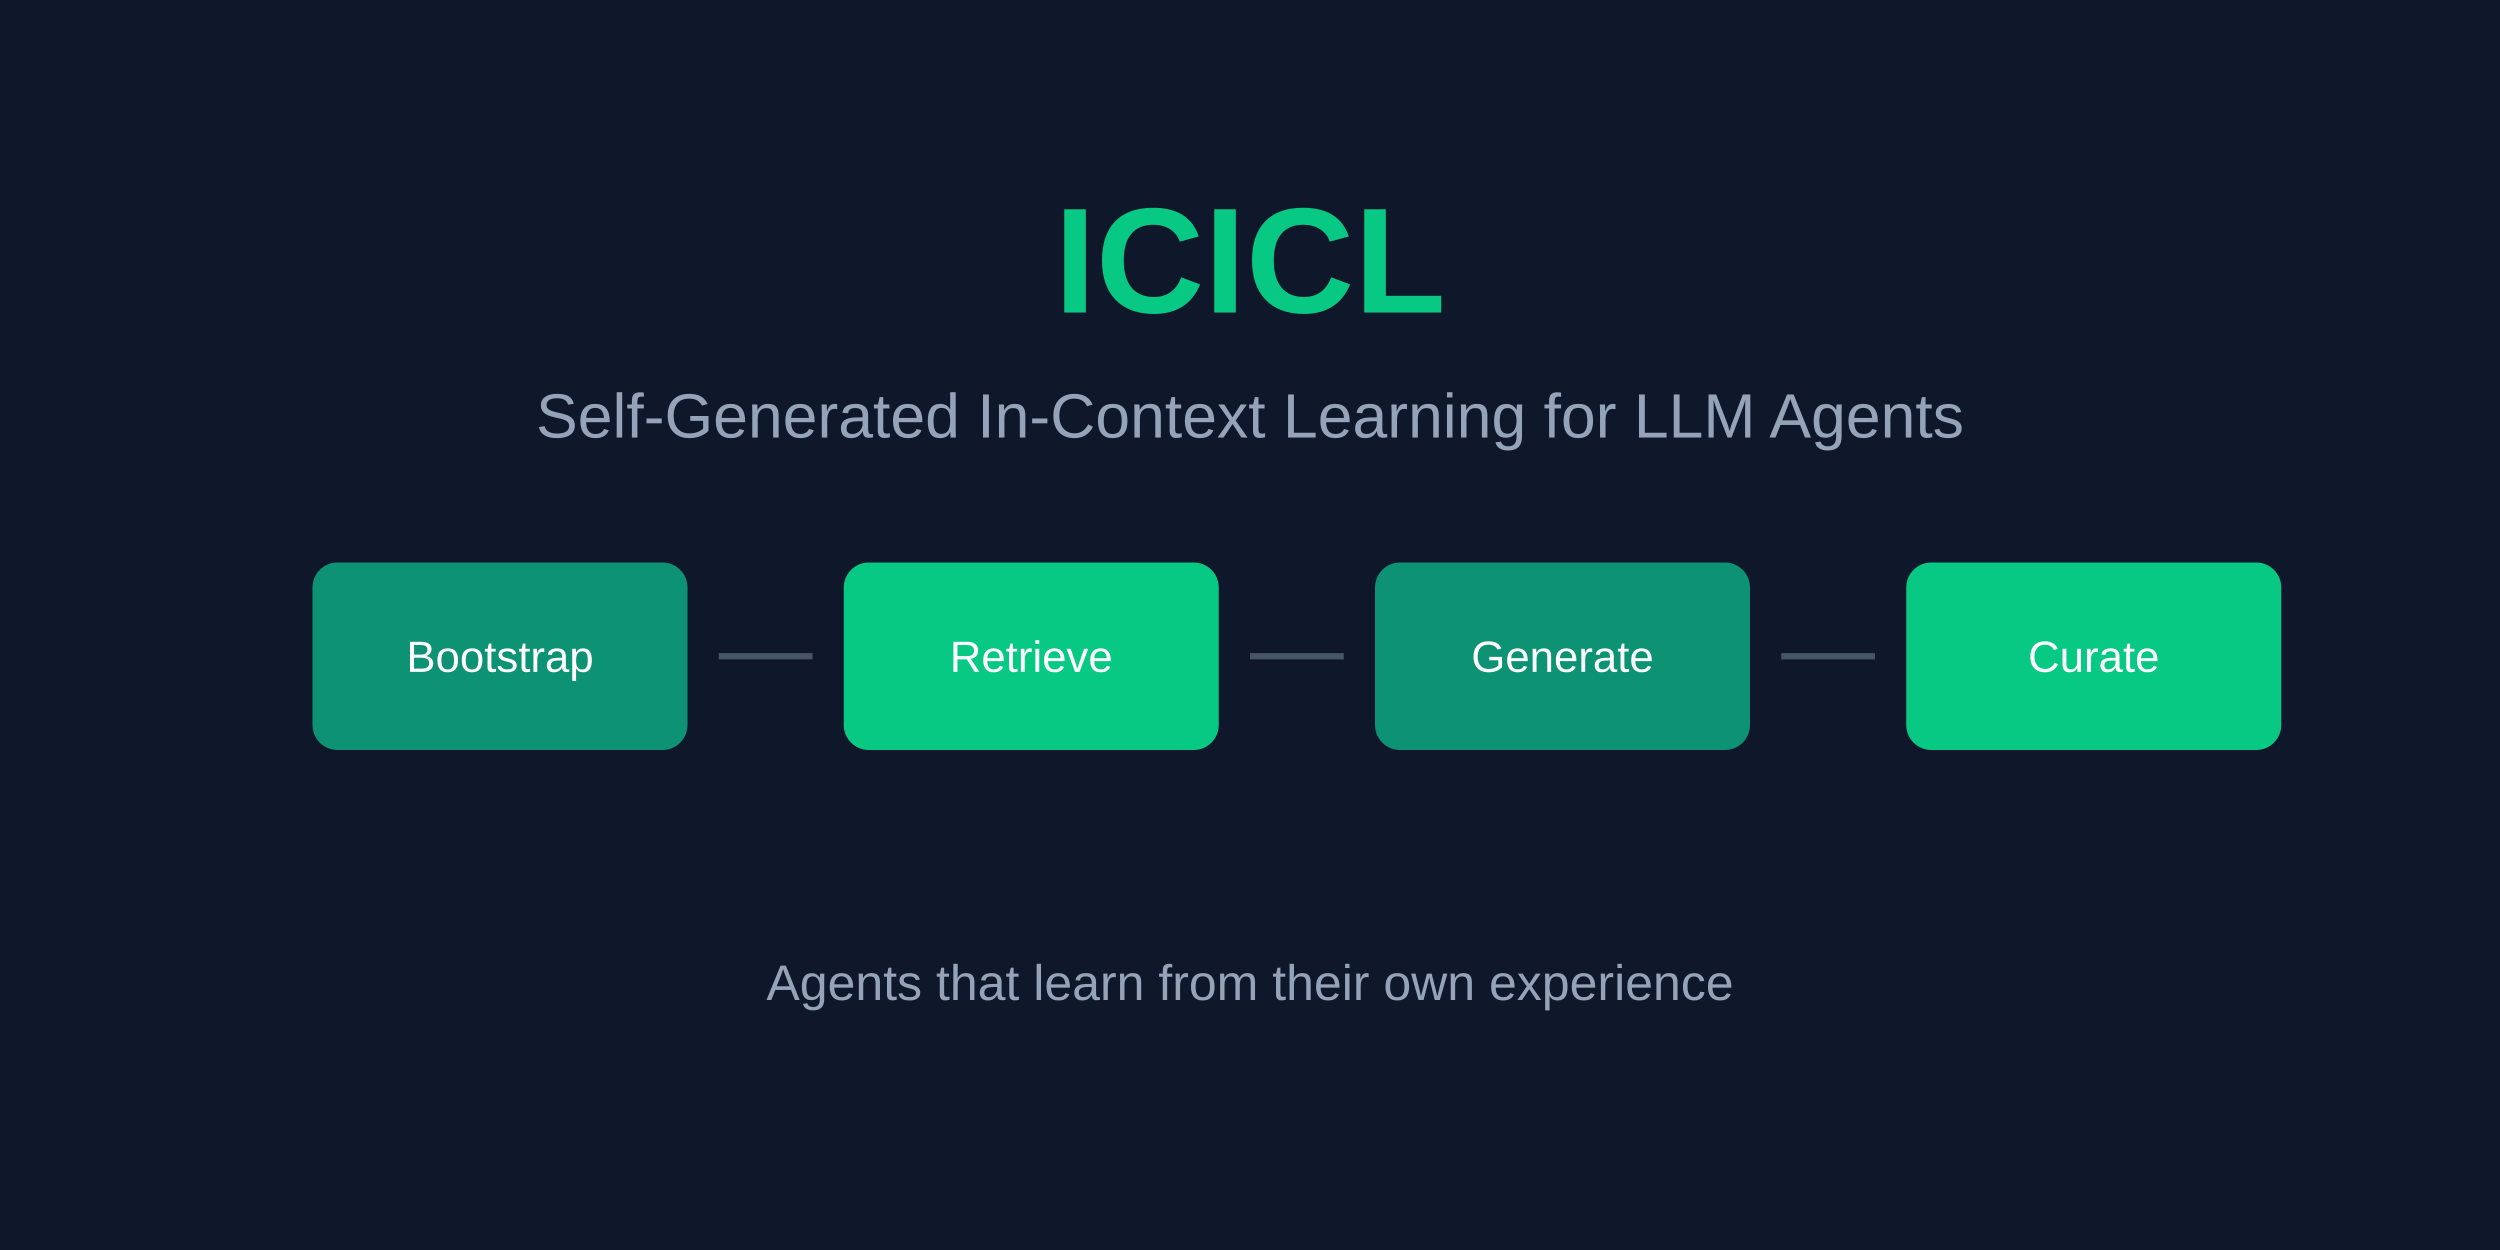
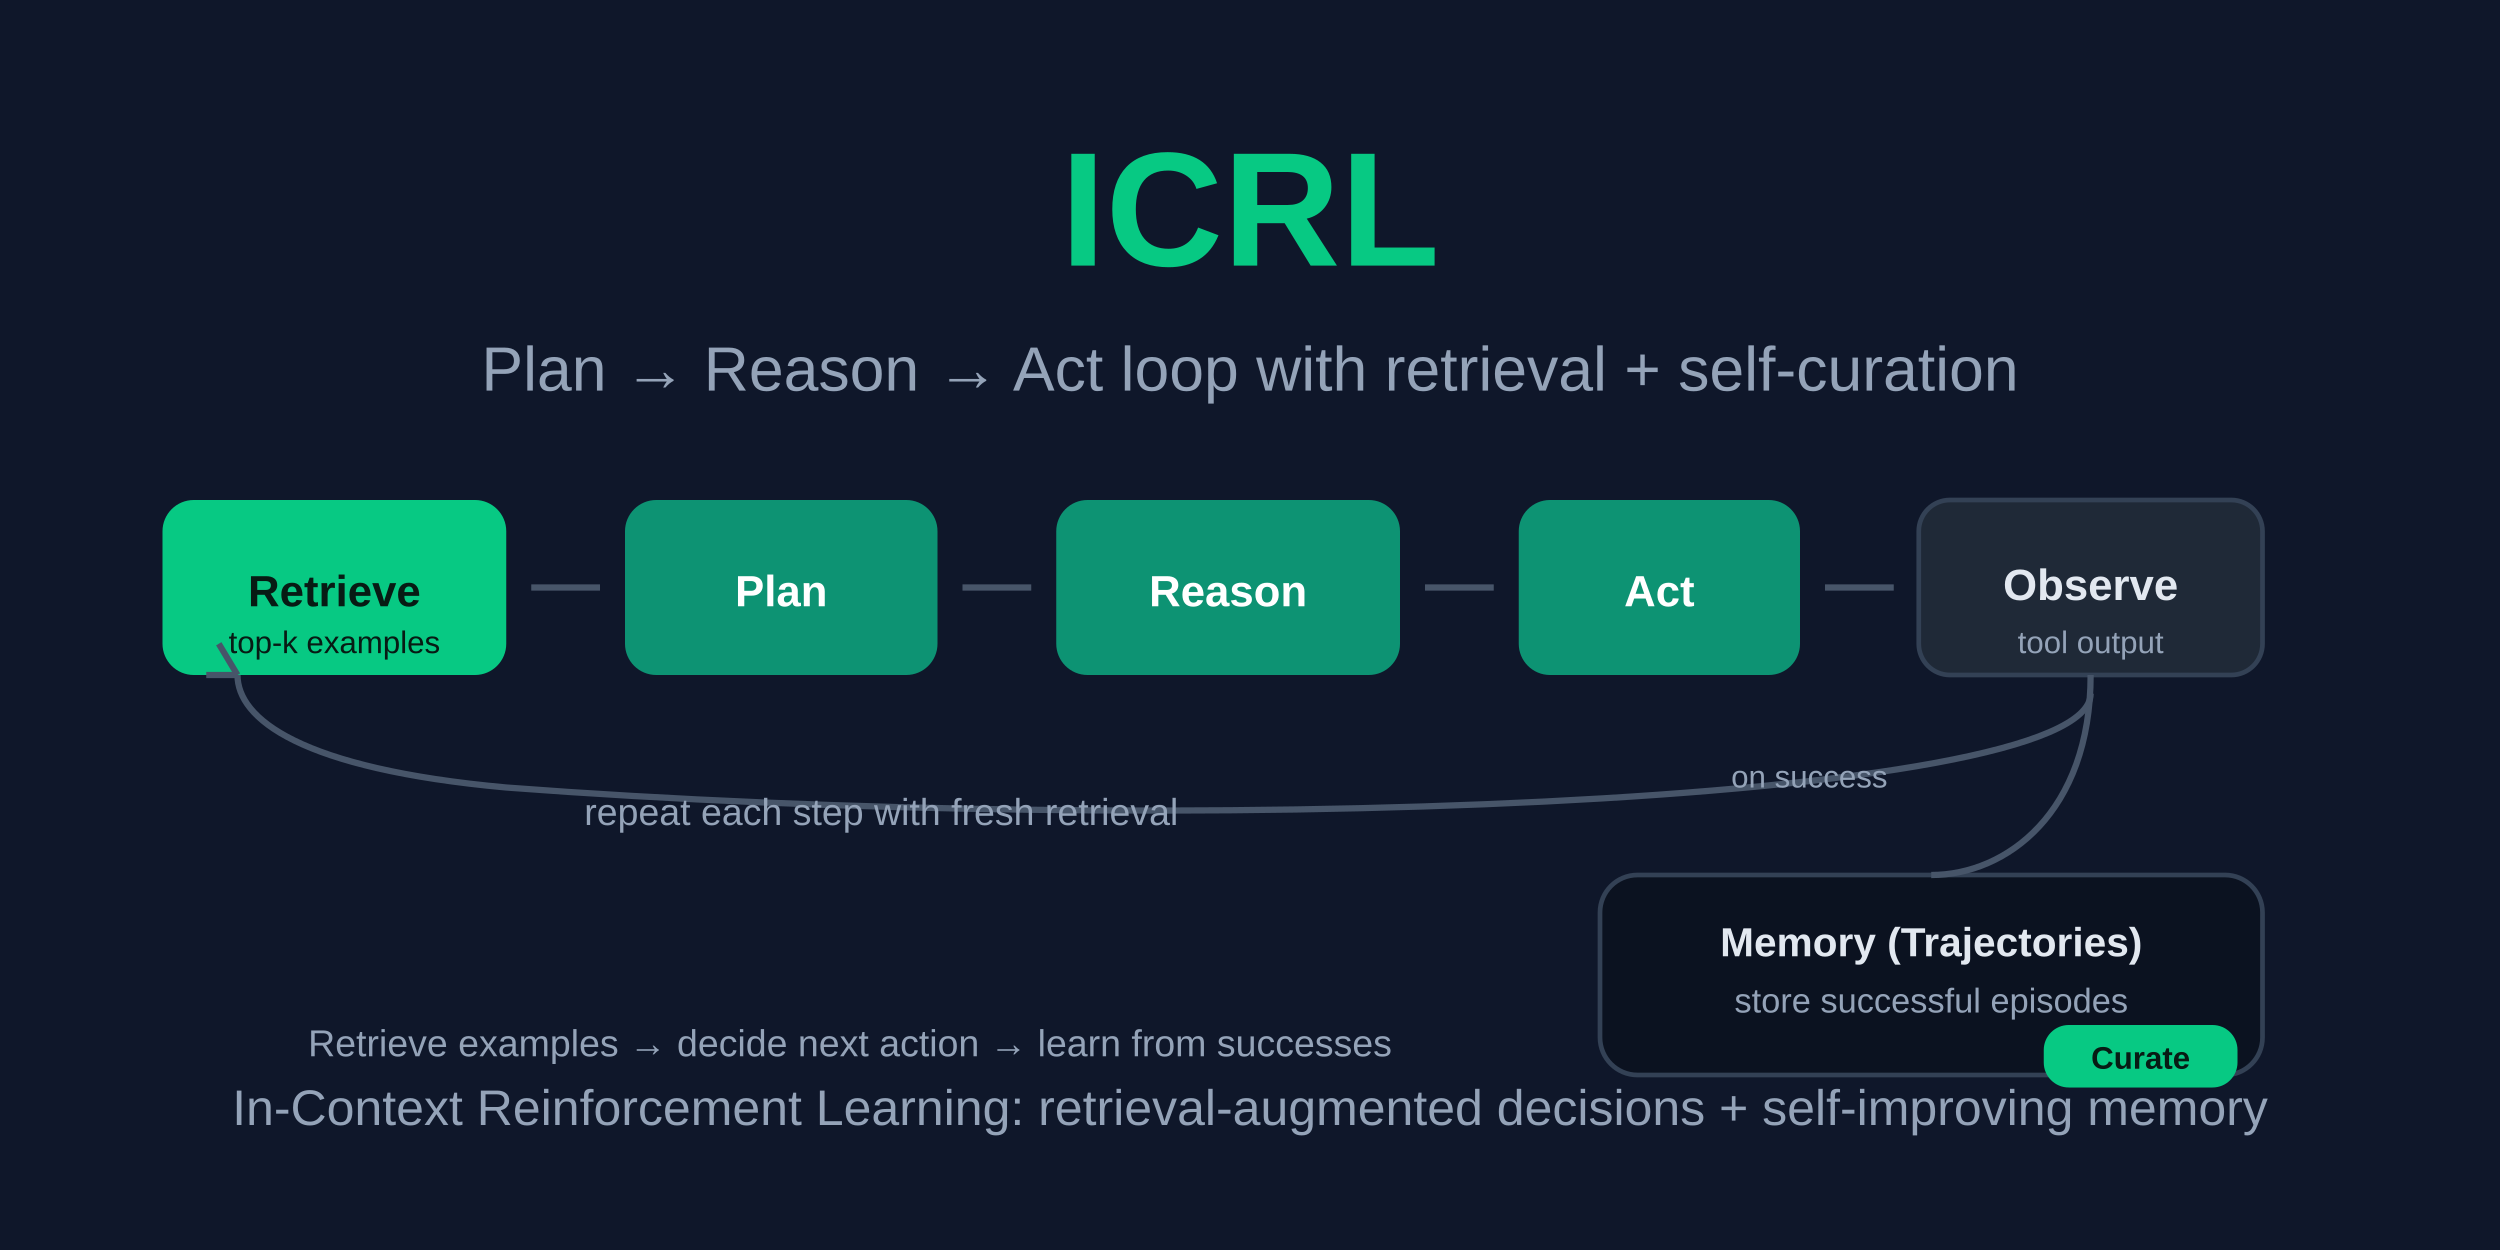
<svg xmlns="http://www.w3.org/2000/svg" width="800" height="400" viewBox="0 0 800 400" fill="none">
  <rect width="800" height="400" fill="#0f172a" />
-   <text x="400" y="100" font-family="Arial, sans-serif" font-size="48" font-weight="bold" fill="#07C983" text-anchor="middle">ICICL</text>
-   <text x="400" y="140" font-family="Arial, sans-serif" font-size="20" fill="#94a3b8" text-anchor="middle">Self-Generated In-Context Learning for LLM Agents</text>
-   <g transform="translate(100, 180)">
-     <rect x="0" y="0" width="120" height="60" rx="8" fill="#0D9373" />
-     <text x="60" y="35" font-family="Arial, sans-serif" font-size="14" fill="white" text-anchor="middle">Bootstrap</text>
-     <path d="M130 30 L160 30" stroke="#475569" stroke-width="2" />
-     <rect x="170" y="0" width="120" height="60" rx="8" fill="#07C983" />
-     <text x="230" y="35" font-family="Arial, sans-serif" font-size="14" fill="white" text-anchor="middle">Retrieve</text>
-     <path d="M300 30 L330 30" stroke="#475569" stroke-width="2" />
-     <rect x="340" y="0" width="120" height="60" rx="8" fill="#0D9373" />
-     <text x="400" y="35" font-family="Arial, sans-serif" font-size="14" fill="white" text-anchor="middle">Generate</text>
-     <path d="M470 30 L500 30" stroke="#475569" stroke-width="2" />
-     <rect x="510" y="0" width="120" height="60" rx="8" fill="#07C983" />
-     <text x="570" y="35" font-family="Arial, sans-serif" font-size="14" fill="white" text-anchor="middle">Curate</text>
+   <text x="400" y="85" font-family="Arial, sans-serif" font-size="52" font-weight="bold" fill="#07C983" text-anchor="middle">ICRL</text>
+   <text x="400" y="125" font-family="Arial, sans-serif" font-size="20" fill="#94a3b8" text-anchor="middle">Plan → Reason → Act loop with retrieval + self-curation</text>
+   <g transform="translate(52, 160)">
+     <rect x="0" y="0" width="110" height="56" rx="10" fill="#07C983" />
+     <text x="55" y="34" font-family="Arial, sans-serif" font-size="14" fill="#071b14" text-anchor="middle" font-weight="bold">Retrieve</text>
+     <text x="55" y="49" font-family="Arial, sans-serif" font-size="10" fill="#071b14" text-anchor="middle">top‑k examples</text>
+     <path d="M118 28 L140 28" stroke="#475569" stroke-width="2" />
+     <rect x="148" y="0" width="100" height="56" rx="10" fill="#0D9373" />
+     <text x="198" y="34" font-family="Arial, sans-serif" font-size="14" fill="white" text-anchor="middle" font-weight="bold">Plan</text>
+     <path d="M256 28 L278 28" stroke="#475569" stroke-width="2" />
+     <rect x="286" y="0" width="110" height="56" rx="10" fill="#0D9373" />
+     <text x="341" y="34" font-family="Arial, sans-serif" font-size="14" fill="white" text-anchor="middle" font-weight="bold">Reason</text>
+     <path d="M404 28 L426 28" stroke="#475569" stroke-width="2" />
+     <rect x="434" y="0" width="90" height="56" rx="10" fill="#0D9373" />
+     <text x="479" y="34" font-family="Arial, sans-serif" font-size="14" fill="white" text-anchor="middle" font-weight="bold">Act</text>
+     <path d="M532 28 L554 28" stroke="#475569" stroke-width="2" />
+     <rect x="562" y="0" width="110" height="56" rx="10" fill="#1f2937" stroke="#334155" stroke-width="1.5" />
+     <text x="617" y="32" font-family="Arial, sans-serif" font-size="14" fill="#e2e8f0" text-anchor="middle" font-weight="bold">Observe</text>
+     <text x="617" y="49" font-family="Arial, sans-serif" font-size="10" fill="#94a3b8" text-anchor="middle">tool output</text>
+     <path d="M617 62 C617 98 320 108 110 92 C44 86 24 70 24 56" stroke="#475569" stroke-width="2" fill="none" />
+     <path d="M24 56 L18 46" stroke="#475569" stroke-width="2" />
+     <path d="M24 56 L14 56" stroke="#475569" stroke-width="2" />
+     <text x="230" y="104" font-family="Arial, sans-serif" font-size="12" fill="#94a3b8" text-anchor="middle">repeat each step with fresh retrieval</text>
+     <g transform="translate(460, 120)">
+       <rect x="0" y="0" width="212" height="64" rx="12" fill="#0b1220" stroke="#334155" stroke-width="1.5" />
+       <text x="106" y="26" font-family="Arial, sans-serif" font-size="13" fill="#e2e8f0" text-anchor="middle" font-weight="bold">Memory (Trajectories)</text>
+       <text x="106" y="44" font-family="Arial, sans-serif" font-size="11" fill="#94a3b8" text-anchor="middle">store successful episodes</text>
+       <rect x="142" y="48" width="62" height="20" rx="8" fill="#07C983" />
+       <text x="173" y="62" font-family="Arial, sans-serif" font-size="10" fill="#071b14" text-anchor="middle" font-weight="bold">Curate</text>
+       <path d="M157 -64 C157 -20 130 0 106 0" stroke="#475569" stroke-width="2" fill="none" />
+       <text x="92" y="-28" font-family="Arial, sans-serif" font-size="10" fill="#94a3b8" text-anchor="end">on success</text>
+     </g>
+     <text x="220" y="178" font-family="Arial, sans-serif" font-size="12" fill="#94a3b8" text-anchor="middle">Retrieve examples → decide next action → learn from successes</text>
  </g>
-   <text x="400" y="320" font-family="Arial, sans-serif" font-size="16" fill="#94a3b8" text-anchor="middle">Agents that learn from their own experience</text>
+   <text x="400" y="360" font-family="Arial, sans-serif" font-size="16" fill="#94a3b8" text-anchor="middle">In-Context Reinforcement Learning: retrieval-augmented decisions + self-improving memory</text>
</svg>
